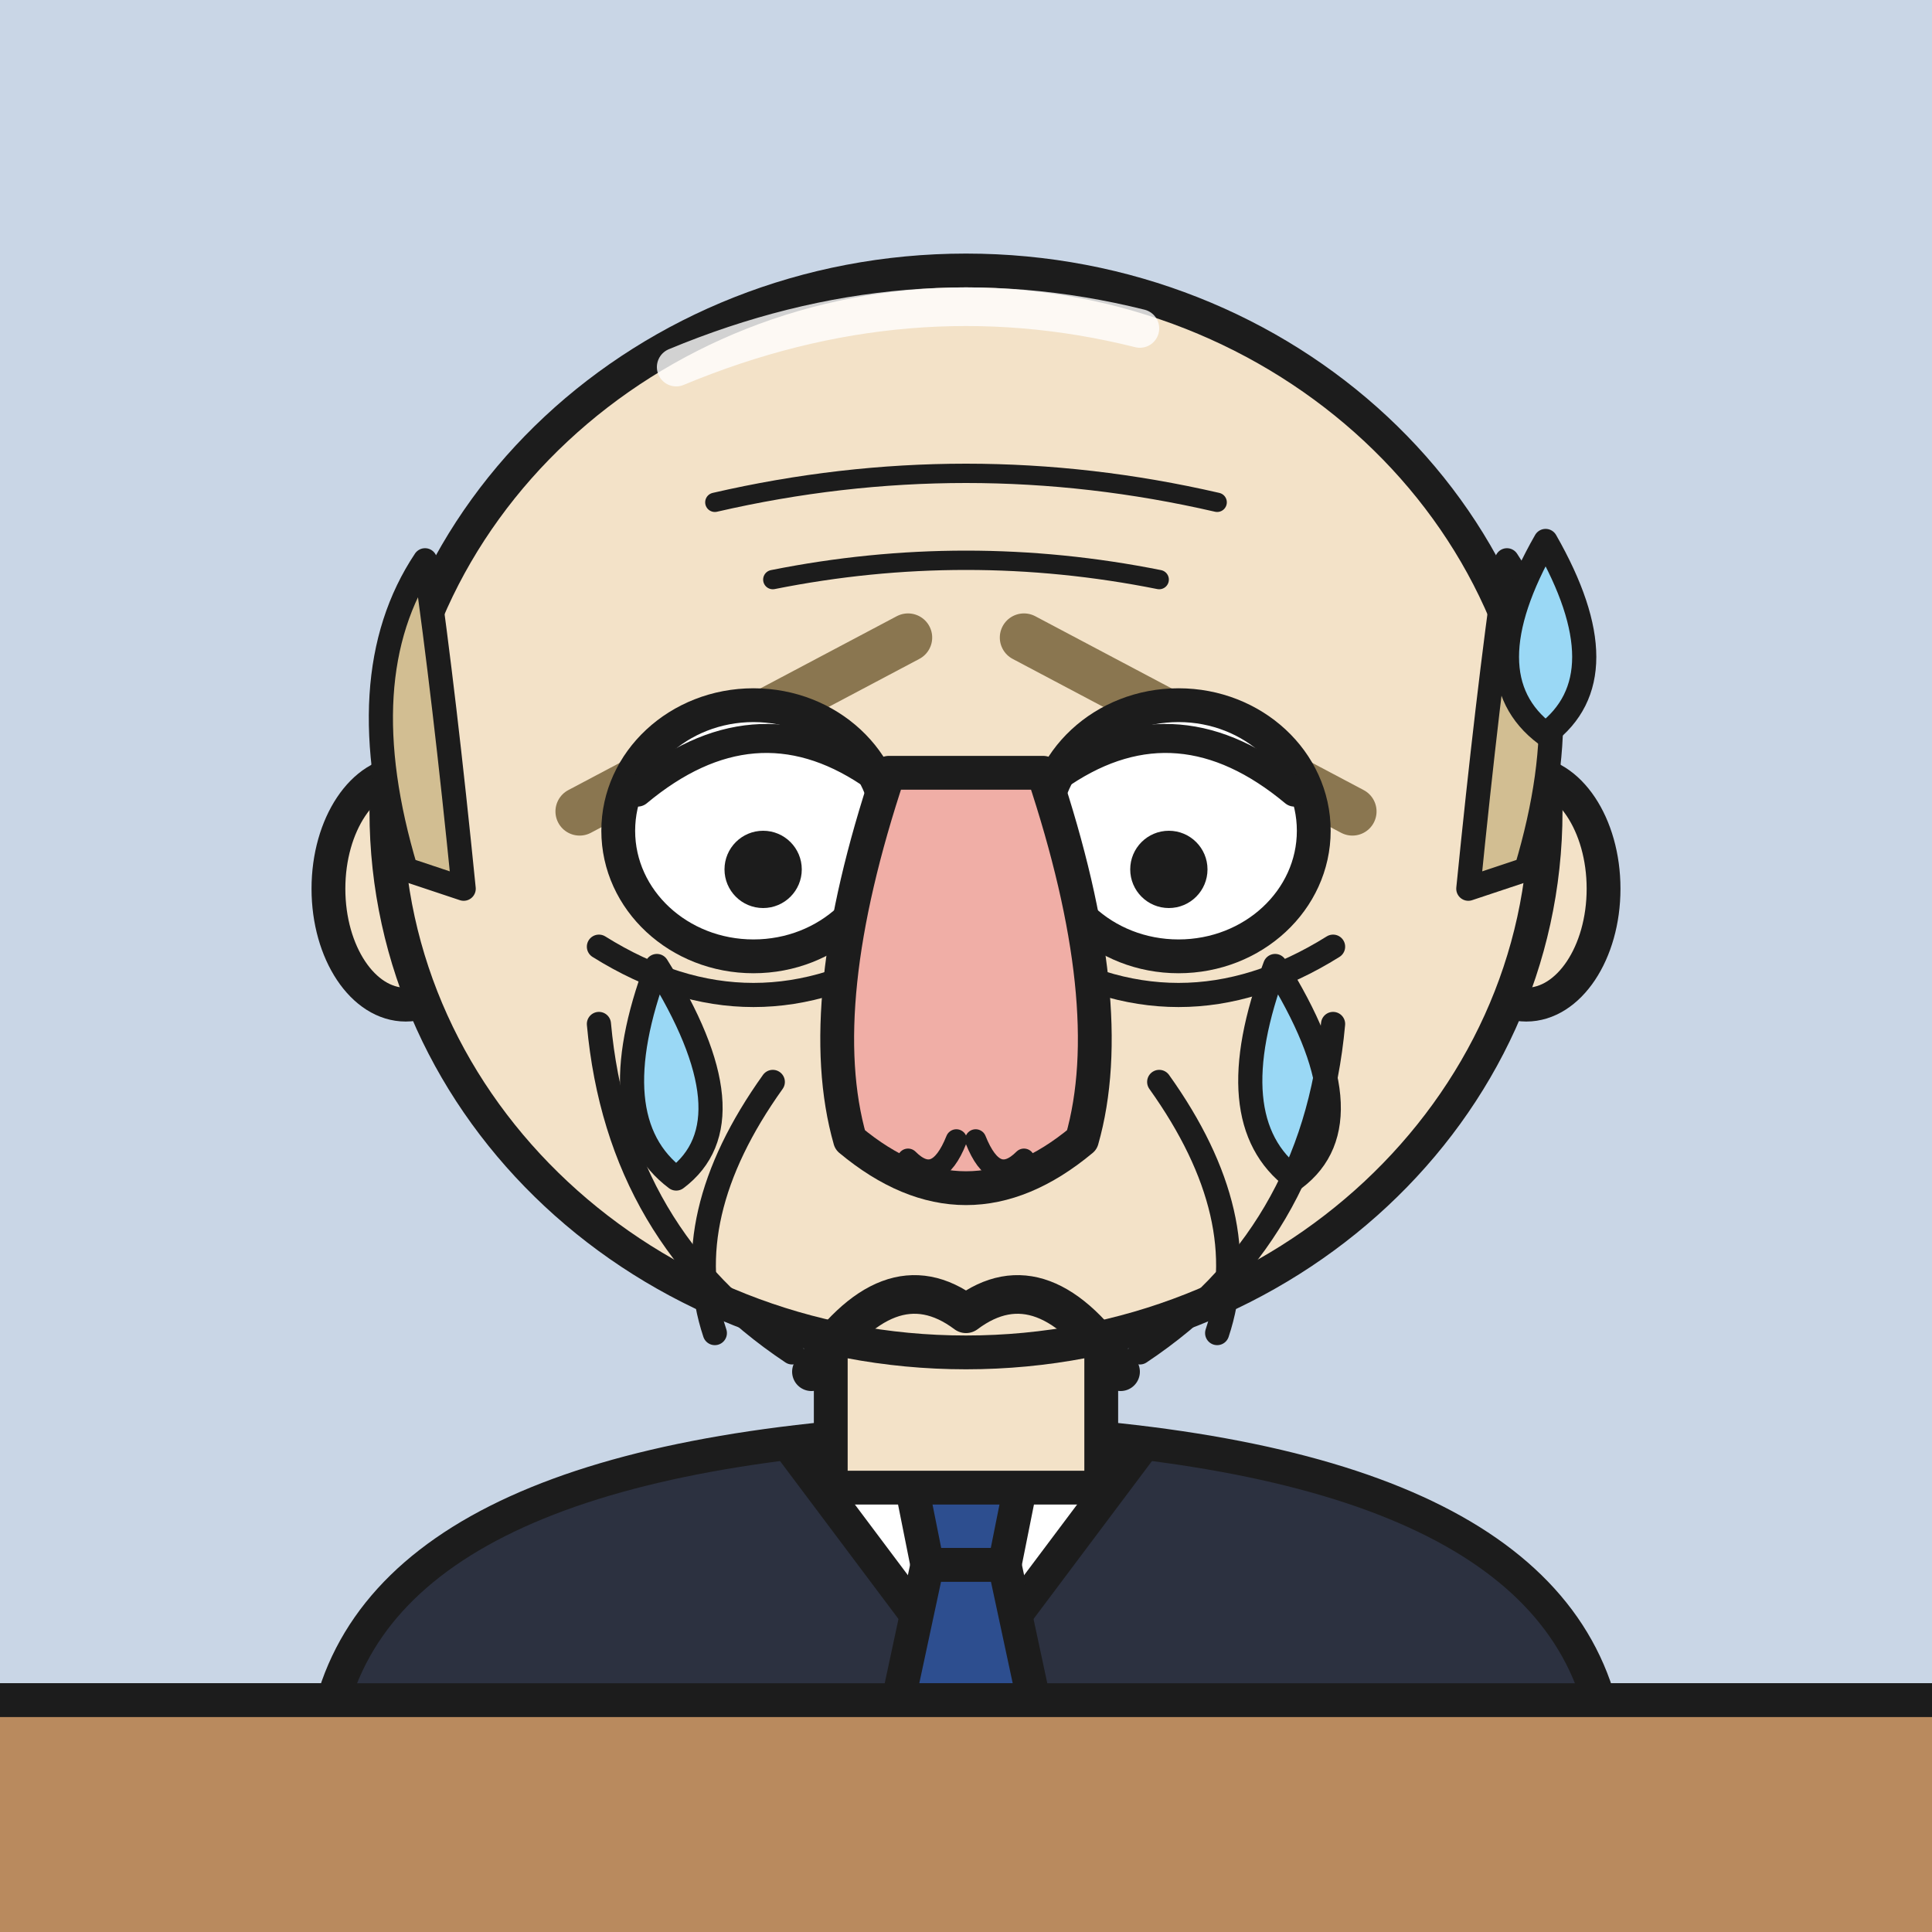
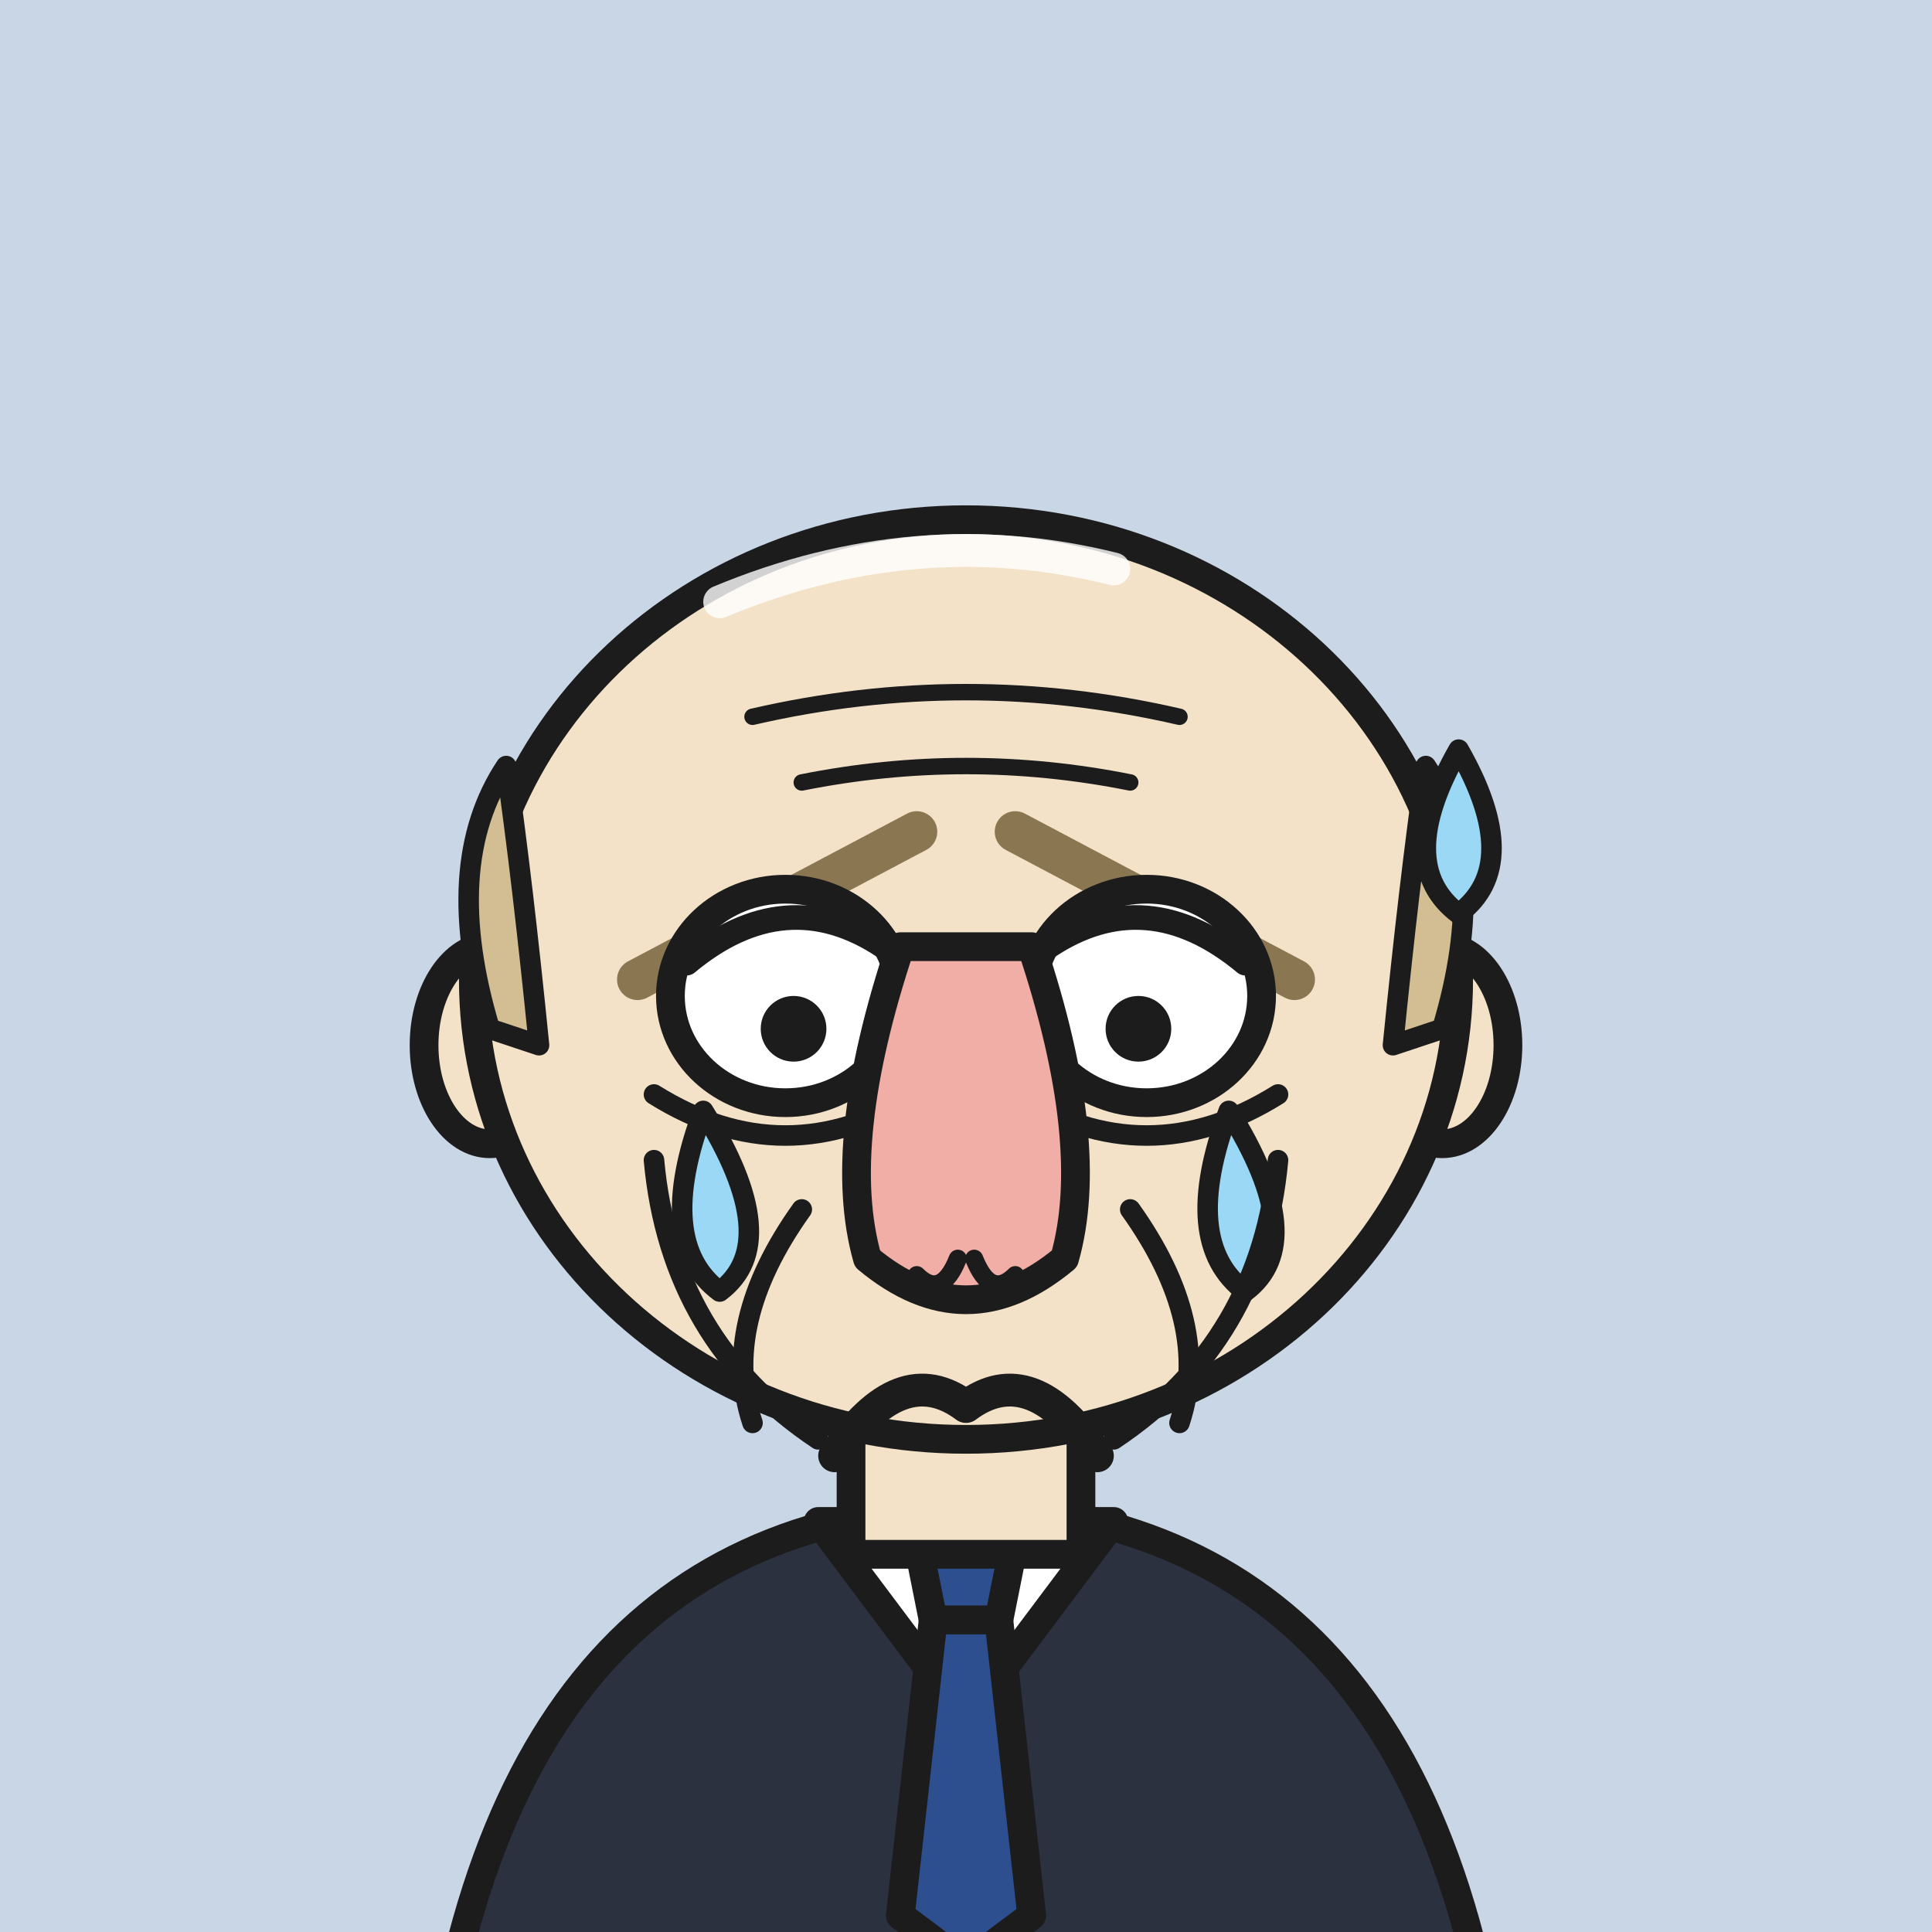
<svg xmlns="http://www.w3.org/2000/svg" viewBox="0 0 200 200" role="img" aria-label="Caricature of Vladimir Putin, sad">
  <rect width="200" height="200" fill="#C9D6E6" stroke="none" />
  <g stroke="#1c1c1c" stroke-width="3.5" stroke-linejoin="round" stroke-linecap="round">
-     <rect x="-4" y="176" width="208" height="40" fill="#B98A5E" />
-     <path d="M34 178 Q40 150 100 148 Q160 150 166 178 Z" fill="#2C3140" />
-     <path d="M82 150 L100 174 L118 150 Z" fill="#FFFFFF" />
-     <path d="M94 152 L106 152 L104 162 L96 162 Z" fill="#2D4E8F" />
-     <path d="M96 162 L104 162 L107 176 L93 176 Z" fill="#2D4E8F" />
-     <rect x="-4" y="176" width="208" height="40" fill="#B98A5E" />
-     <path d="M86 128 L114 128 L114 154 L86 154 Z" fill="#F3E2C8" />
-     <ellipse cx="42" cy="92" rx="8" ry="12" fill="#F3E2C8" />
-     <ellipse cx="158" cy="92" rx="8" ry="12" fill="#F3E2C8" />
-     <ellipse cx="100" cy="84" rx="60" ry="56" fill="#F3E2C8" />
-     <path d="M42 90 Q36 70 44 58 Q46 72 48 92 Z" fill="#D2BE92" stroke-width="2.5" />
-     <path d="M158 90 Q164 70 156 58 Q154 72 152 92 Z" fill="#D2BE92" stroke-width="2.5" />
-     <path d="M70 38 Q94 28 118 34" fill="none" stroke="#FFFFFF" stroke-width="4" opacity="0.8" />
-     <path d="M74 52 Q100 46 126 52 M80 60 Q100 56 120 60" fill="none" stroke-width="2" />
-     <path d="M60 84 L94 66" stroke="#8A7650" stroke-width="5" />
-     <path d="M106 66 L140 84" stroke="#8A7650" stroke-width="5" />
-     <ellipse cx="78" cy="86" rx="14" ry="13" fill="#FFFFFF" />
-     <ellipse cx="122" cy="86" rx="14" ry="13" fill="#FFFFFF" />
-     <circle cx="79" cy="90" r="4" fill="#1c1c1c" stroke="none" />
-     <circle cx="121" cy="90" r="4" fill="#1c1c1c" stroke="none" />
-     <path d="M66 82 Q78 72 90 80 M110 80 Q122 72 134 82" fill="none" stroke-width="3" />
-     <path d="M62 98 Q78 108 94 98 M106 98 Q122 108 138 98" fill="none" stroke-width="2.5" />
-     <path d="M68 100 Q62 116 70 122 Q78 116 68 100 Z M132 100 Q126 116 134 122 Q142 116 132 100 Z" fill="#9AD8F5" stroke-width="2.5" />
-     <path d="M92 80 Q84 104 88 118 Q100 128 112 118 Q116 104 108 80 Z" fill="#F0AEA6" />
-     <path d="M94 120 Q97 123 99 118 M101 118 Q103 123 106 120" fill="none" stroke-width="2.2" />
-     <path d="M80 112 Q70 126 74 138 M120 112 Q130 126 126 138" fill="none" stroke-width="2.5" />
-     <path d="M62 106 Q64 128 82 140 M138 106 Q136 128 118 140" fill="none" stroke-width="2.5" />
-     <path d="M84 142 Q92 130 100 136 Q108 130 116 142" fill="none" stroke-width="4" />
-     <path d="M160 56 Q152 70 160 76 Q168 70 160 56 Z" fill="#9AD8F5" stroke-width="2.5" />
+     <g transform="translate(100 200) scale(0.85) translate(-100 -200)">
+       <path d="M34 230 Q40 150 100 148 Q160 150 166 230 Z" fill="#2C3140" />
+       <path d="M82 150 L100 174 L118 150 Z" fill="#FFFFFF" />
+       <path d="M94 152 L106 152 L104 162 L96 162 Z" fill="#2D4E8F" />
+       <path d="M96 162 L104 162 L108 198 L100 204 L92 198 Z" fill="#2D4E8F" />
+       <path d="M86 128 L114 128 L114 154 L86 154 Z" fill="#F3E2C8" />
+       <ellipse cx="42" cy="92" rx="8" ry="12" fill="#F3E2C8" />
+       <ellipse cx="158" cy="92" rx="8" ry="12" fill="#F3E2C8" />
+       <ellipse cx="100" cy="84" rx="60" ry="56" fill="#F3E2C8" />
+       <path d="M42 90 Q36 70 44 58 Q46 72 48 92 Z" fill="#D2BE92" stroke-width="2.5" />
+       <path d="M158 90 Q164 70 156 58 Q154 72 152 92 Z" fill="#D2BE92" stroke-width="2.5" />
+       <path d="M70 38 Q94 28 118 34" fill="none" stroke="#FFFFFF" stroke-width="4" opacity="0.8" />
+       <path d="M74 52 Q100 46 126 52 M80 60 Q100 56 120 60" fill="none" stroke-width="2" />
+       <path d="M60 84 L94 66" stroke="#8A7650" stroke-width="5" />
+       <path d="M106 66 L140 84" stroke="#8A7650" stroke-width="5" />
+       <ellipse cx="78" cy="86" rx="14" ry="13" fill="#FFFFFF" />
+       <ellipse cx="122" cy="86" rx="14" ry="13" fill="#FFFFFF" />
+       <circle cx="79" cy="90" r="4" fill="#1c1c1c" stroke="none" />
+       <circle cx="121" cy="90" r="4" fill="#1c1c1c" stroke="none" />
+       <path d="M66 82 Q78 72 90 80 M110 80 Q122 72 134 82" fill="none" stroke-width="3" />
+       <path d="M62 98 Q78 108 94 98 M106 98 Q122 108 138 98" fill="none" stroke-width="2.5" />
+       <path d="M68 100 Q62 116 70 122 Q78 116 68 100 Z M132 100 Q126 116 134 122 Q142 116 132 100 Z" fill="#9AD8F5" stroke-width="2.5" />
+       <path d="M92 80 Q84 104 88 118 Q100 128 112 118 Q116 104 108 80 Z" fill="#F0AEA6" />
+       <path d="M94 120 Q97 123 99 118 M101 118 Q103 123 106 120" fill="none" stroke-width="2.2" />
+       <path d="M80 112 Q70 126 74 138 M120 112 Q130 126 126 138" fill="none" stroke-width="2.5" />
+       <path d="M62 106 Q64 128 82 140 M138 106 Q136 128 118 140" fill="none" stroke-width="2.5" />
+       <path d="M84 142 Q92 130 100 136 Q108 130 116 142" fill="none" stroke-width="4" />
+       <path d="M160 56 Q152 70 160 76 Q168 70 160 56 Z" fill="#9AD8F5" stroke-width="2.5" />
+     </g>
  </g>
</svg>
